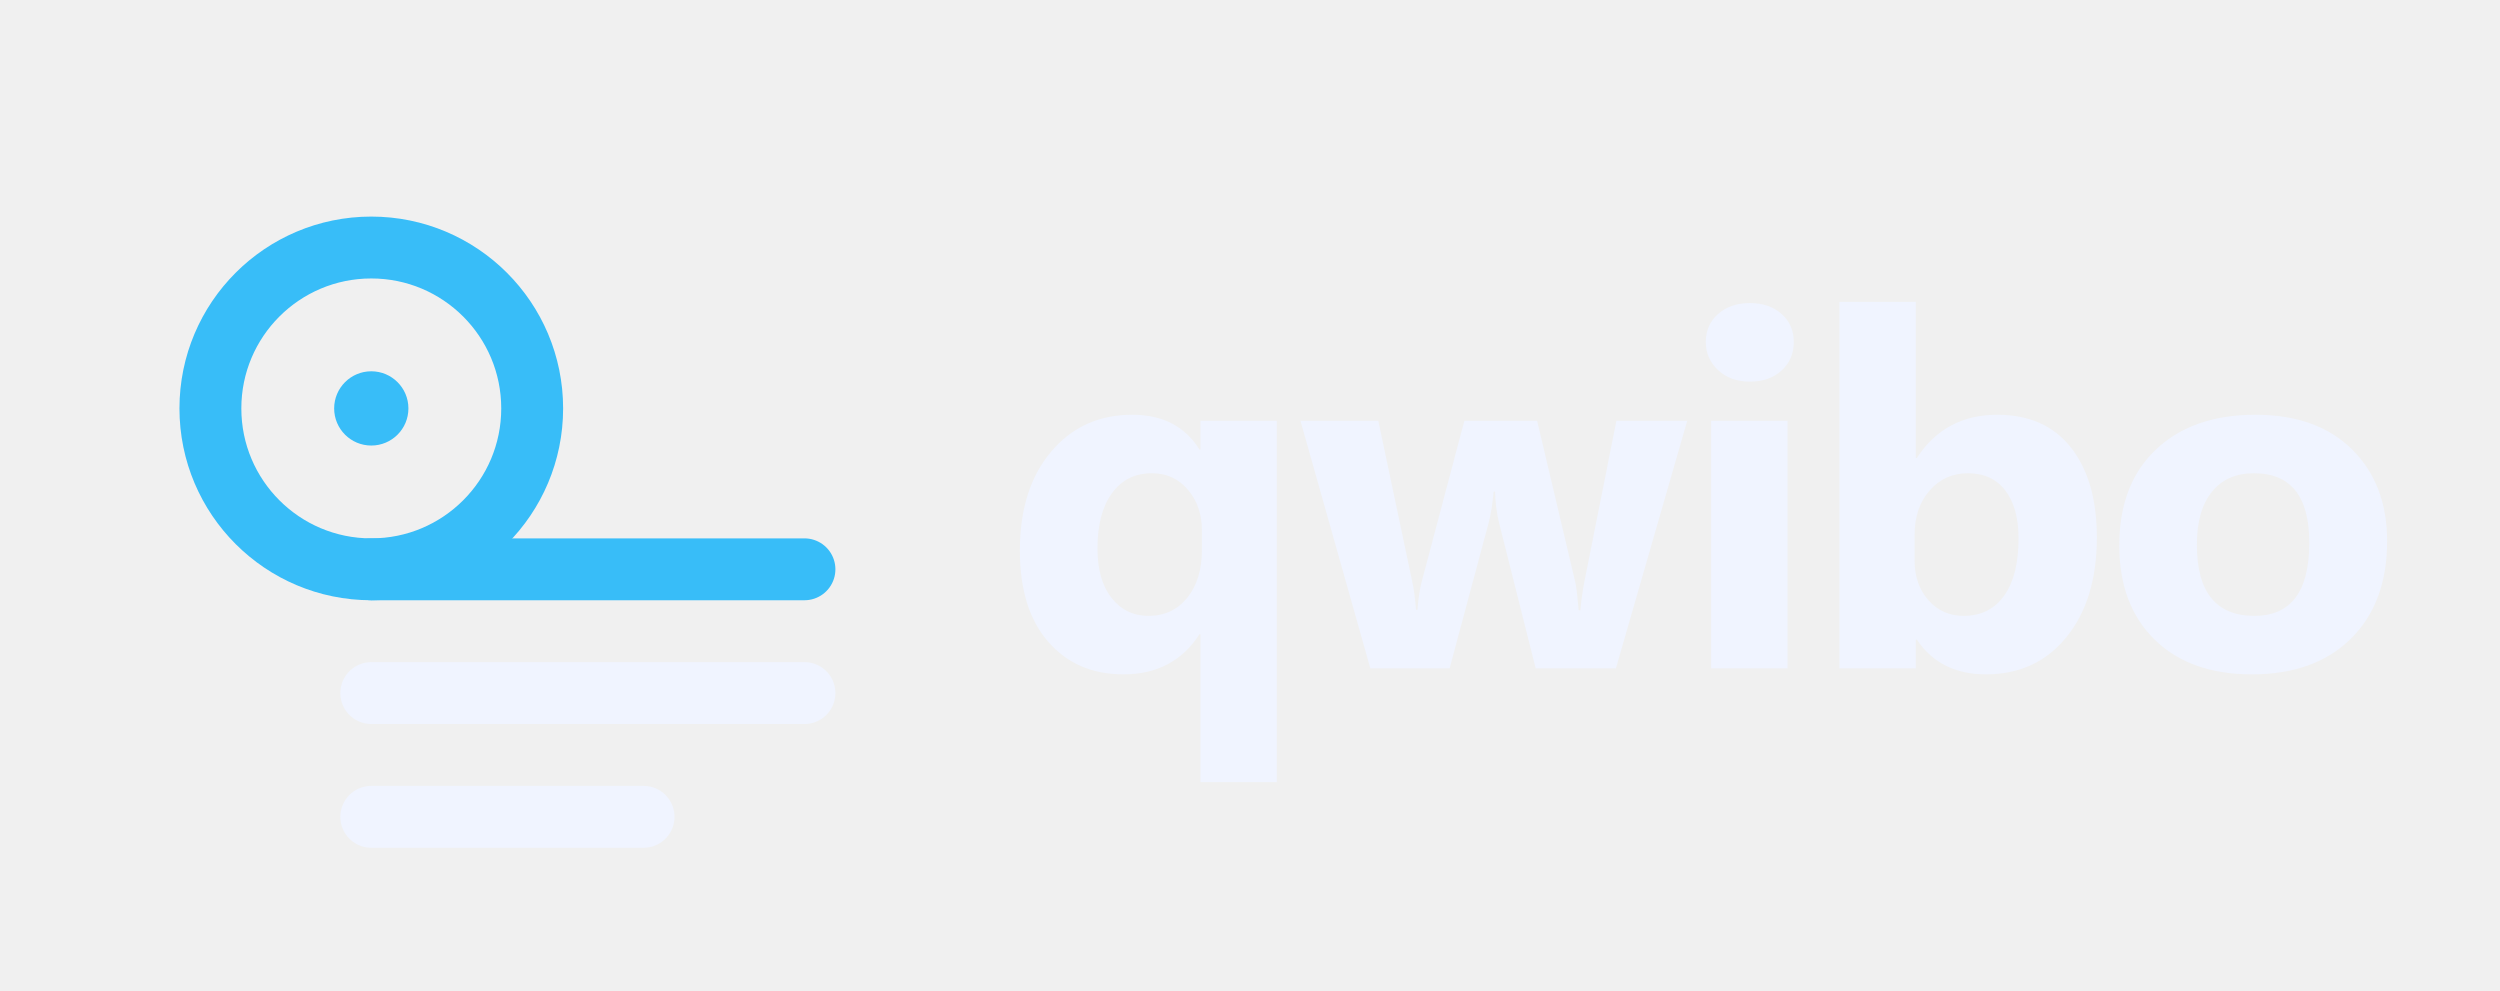
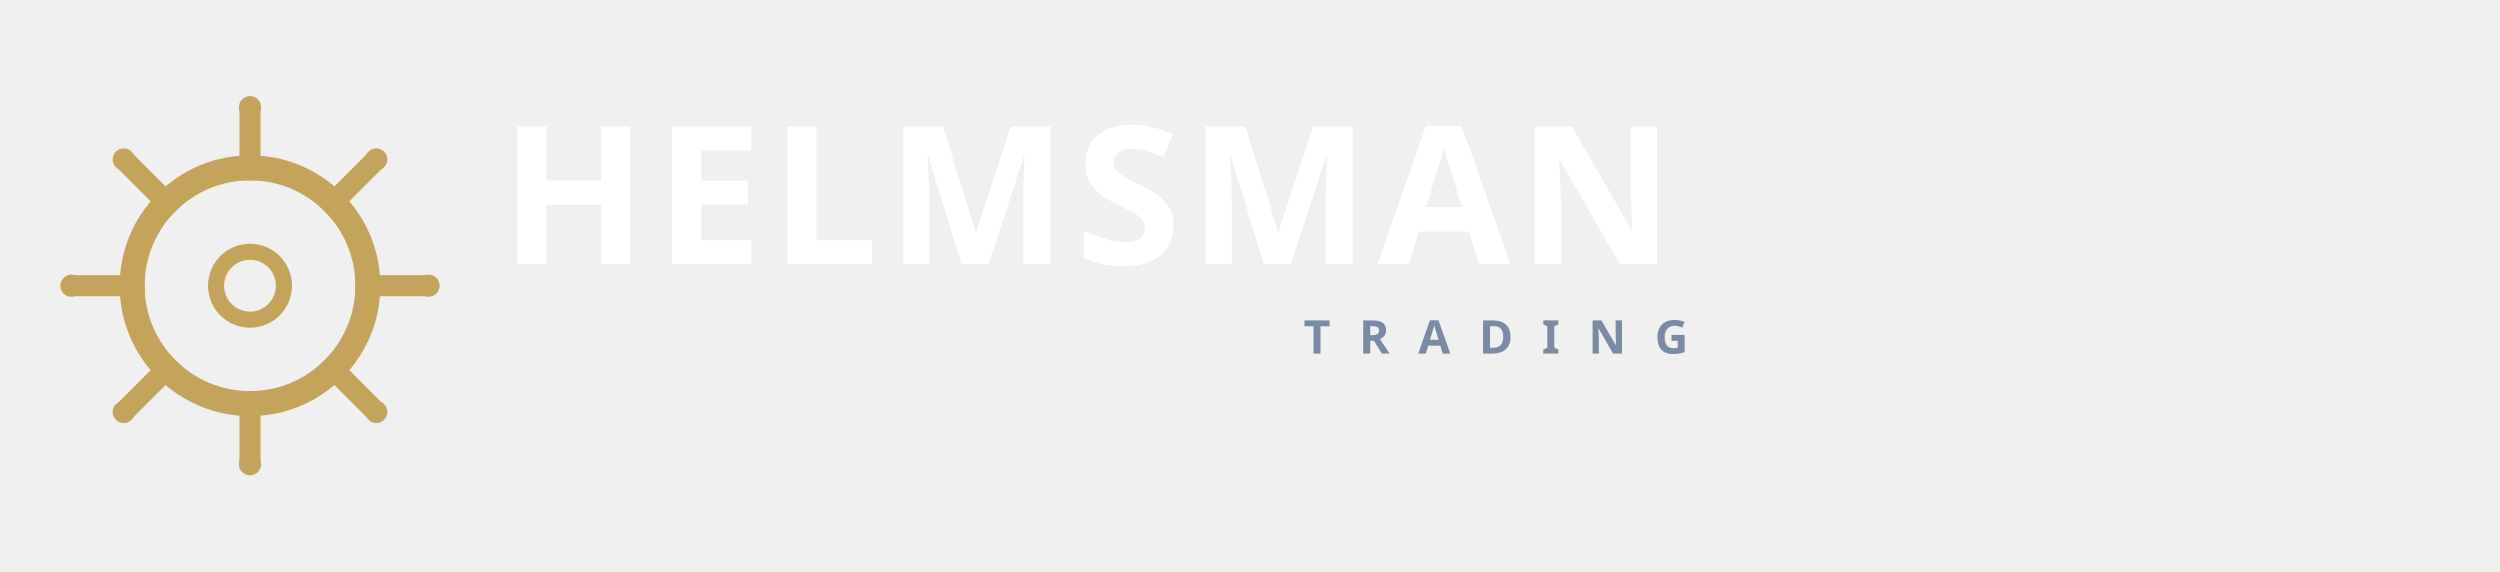
- <svg xmlns="http://www.w3.org/2000/svg" viewBox="0 0 202 80" fill="none" role="img" aria-label="Qwibo">
-   <g transform="translate(8,8)">
-     <circle cx="22" cy="25" r="13" stroke="#38bdf8" stroke-width="5" />
-     <circle cx="22" cy="25" r="3" fill="#38bdf8" />
-     <path d="M22 38H57" stroke="#38bdf8" stroke-width="5" stroke-linecap="round" />
-     <path d="M22 48H57" stroke="#f0f4ff" stroke-width="5" stroke-linecap="round" />
-     <path d="M22 58H44" stroke="#f0f4ff" stroke-width="5" stroke-linecap="round" />
-   </g>
-   <path fill="#f0f4ff" fill-rule="nonzero" d="M103.168 63.199H96.996V51.246H96.918Q94.828 54.488 90.766 54.488Q86.996 54.488 84.701 51.861Q82.406 49.234 82.406 44.488Q82.406 39.488 84.926 36.5Q87.445 33.512 91.488 33.512Q95.16 33.512 96.918 36.324H96.996V34.0H103.168ZM97.113 44.449V42.848Q97.113 40.895 95.98 39.566Q94.848 38.238 93.07 38.238Q91.02 38.238 89.848 39.85Q88.676 41.461 88.676 44.312Q88.676 46.871 89.818 48.316Q90.961 49.762 92.797 49.762Q94.75 49.762 95.932 48.297Q97.113 46.832 97.113 44.449Z M136.328 34.0 130.566 54.0H124.082L121.133 42.281Q120.84 41.109 120.801 39.723H120.684Q120.547 41.246 120.293 42.203L117.129 54.0H110.723L105.078 34.0H111.367L114.121 47.047Q114.316 47.965 114.414 49.273H114.531Q114.629 47.906 114.883 46.969L118.32 34.0H124.199L127.285 47.047Q127.402 47.535 127.559 49.312H127.695Q127.793 48.18 128.008 47.047L130.605 34.0Z M141.383 30.836Q139.82 30.836 138.824 29.908Q137.828 28.98 137.828 27.633Q137.828 26.246 138.824 25.367Q139.82 24.488 141.383 24.488Q142.965 24.488 143.951 25.367Q144.938 26.246 144.938 27.633Q144.938 29.039 143.951 29.938Q142.965 30.836 141.383 30.836ZM144.43 54.0H138.258V34.0H144.43Z M154.875 51.676H154.797V54.0H148.625V24.391H154.797V37.008H154.875Q157.16 33.512 161.379 33.512Q165.246 33.512 167.336 36.168Q169.426 38.824 169.426 43.434Q169.426 48.434 166.984 51.461Q164.543 54.488 160.461 54.488Q156.77 54.488 154.875 51.676ZM154.699 43.238V45.289Q154.699 47.223 155.812 48.492Q156.926 49.762 158.664 49.762Q160.773 49.762 161.936 48.131Q163.098 46.5 163.098 43.512Q163.098 41.031 162.033 39.635Q160.969 38.238 158.996 38.238Q157.141 38.238 155.92 39.625Q154.699 41.012 154.699 43.238Z M181.961 54.488Q176.961 54.488 174.1 51.686Q171.238 48.883 171.238 44.078Q171.238 39.117 174.207 36.314Q177.176 33.512 182.234 33.512Q187.215 33.512 190.047 36.314Q192.879 39.117 192.879 43.727Q192.879 48.707 189.959 51.598Q187.039 54.488 181.961 54.488ZM182.117 38.238Q179.93 38.238 178.719 39.742Q177.508 41.246 177.508 44.0Q177.508 49.762 182.156 49.762Q186.59 49.762 186.59 43.844Q186.59 38.238 182.117 38.238Z" />
+ <svg xmlns="http://www.w3.org/2000/svg" width="1400" height="320" viewBox="0 0 1400 320">
+   <circle cx="140" cy="160" r="66" fill="none" stroke="#C4A35A" stroke-width="14" />
+   <path d="M 145.90,101.00 L 145.90,60.88 L 134.10,60.88 L 134.10,101.00 Z" fill="#C4A35A" />
+   <circle cx="140.00" cy="60.00" r="6.20" fill="#C4A35A" />
+   <path d="M 185.89,122.45 L 214.26,94.08 L 205.92,85.74 L 177.55,114.11 Z" fill="#C4A35A" />
+   <circle cx="210.71" cy="89.29" r="6.20" fill="#C4A35A" />
+   <path d="M 199.00,165.90 L 239.12,165.90 L 239.12,154.10 L 199.00,154.10 Z" fill="#C4A35A" />
+   <circle cx="240.00" cy="160.00" r="6.20" fill="#C4A35A" />
+   <path d="M 177.55,205.89 L 205.92,234.26 L 214.26,225.92 L 185.89,197.55 Z" fill="#C4A35A" />
+   <circle cx="210.71" cy="230.71" r="6.20" fill="#C4A35A" />
+   <path d="M 134.10,219.00 L 134.10,259.12 L 145.90,259.12 L 145.90,219.00 Z" fill="#C4A35A" />
+   <circle cx="140.00" cy="260.00" r="6.20" fill="#C4A35A" />
+   <path d="M 94.11,197.55 L 65.74,225.92 L 74.08,234.26 L 102.45,205.89 Z" fill="#C4A35A" />
+   <circle cx="69.29" cy="230.71" r="6.20" fill="#C4A35A" />
+   <path d="M 81.00,154.10 L 40.88,154.10 L 40.88,165.90 L 81.00,165.90 Z" fill="#C4A35A" />
+   <circle cx="40.00" cy="160.00" r="6.20" fill="#C4A35A" />
+   <path d="M 102.45,114.11 L 74.08,85.74 L 65.74,94.08 L 94.11,122.45 Z" fill="#C4A35A" />
+   <circle cx="69.29" cy="89.29" r="6.20" fill="#C4A35A" />
+   <circle cx="140" cy="160" r="19" fill="none" stroke="#C4A35A" stroke-width="9" />
+   <text x="280" y="148" font-family="Segoe UI" font-weight="700" font-size="108" fill="#FFFFFF" letter-spacing="4">HELMSMAN</text>
+   <text x="730" y="198" font-family="Segoe UI" font-weight="600" font-size="26" fill="#7A8BA3" letter-spacing="16">TRADING</text>
</svg>
